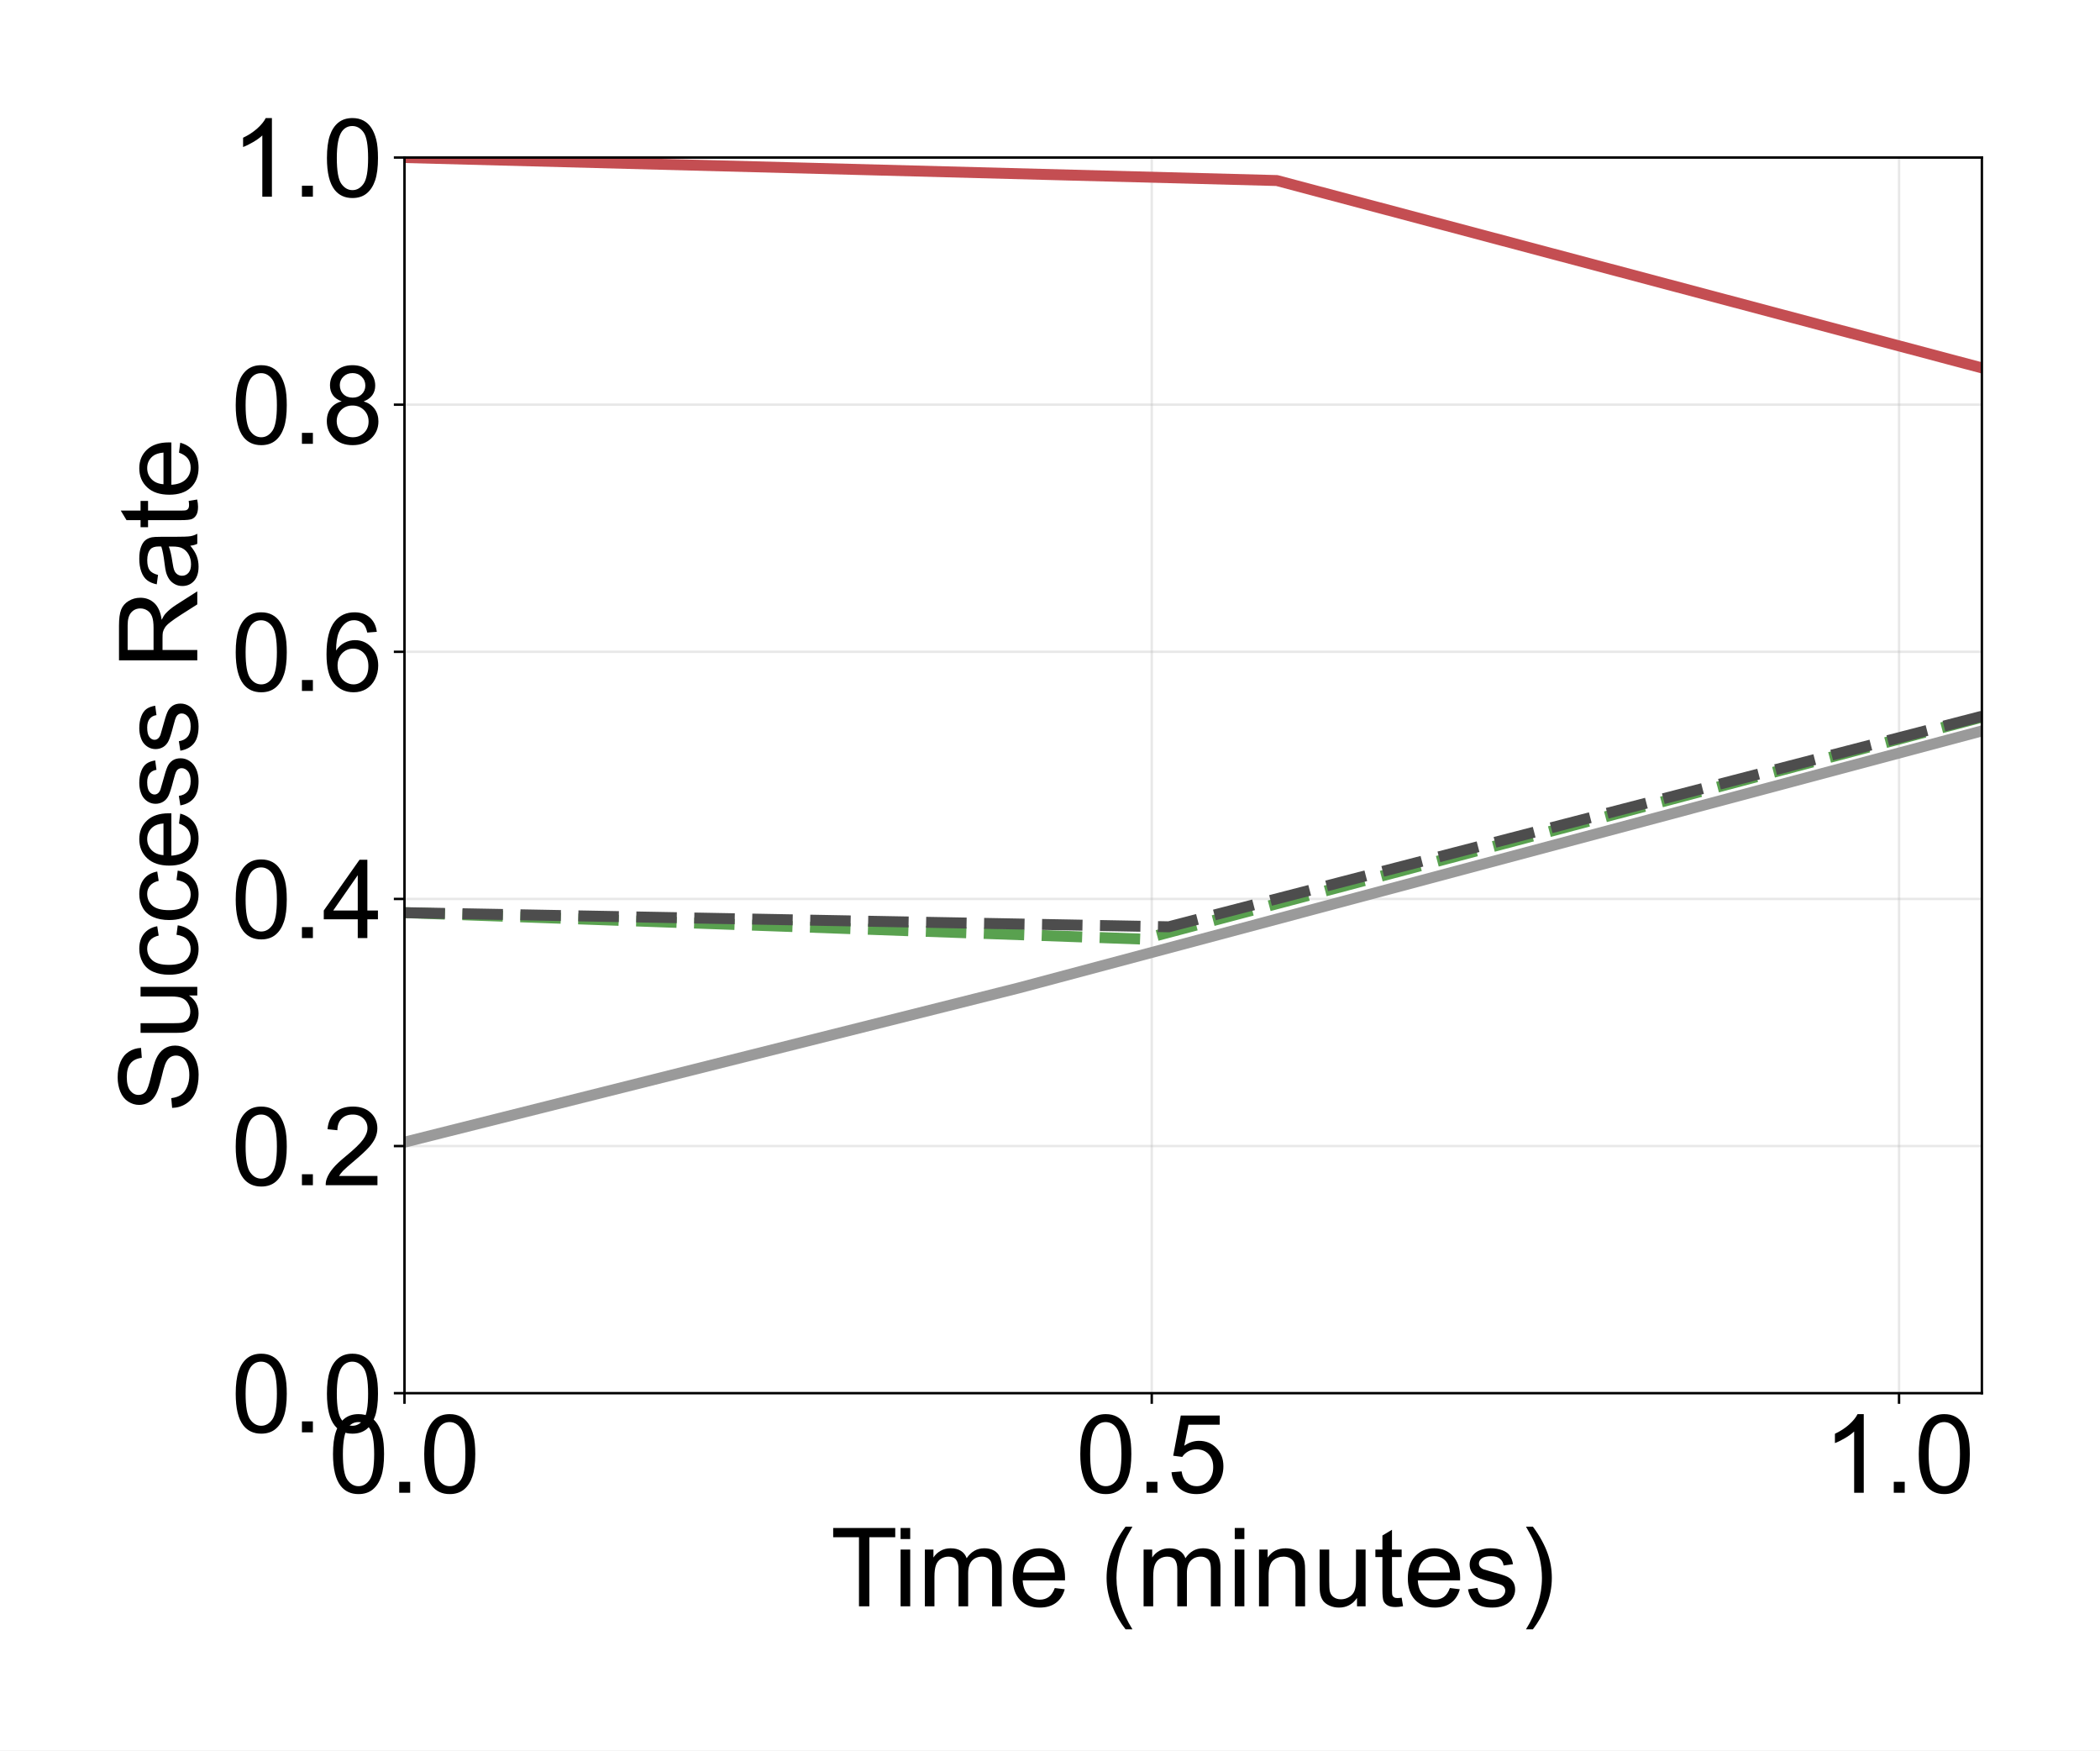
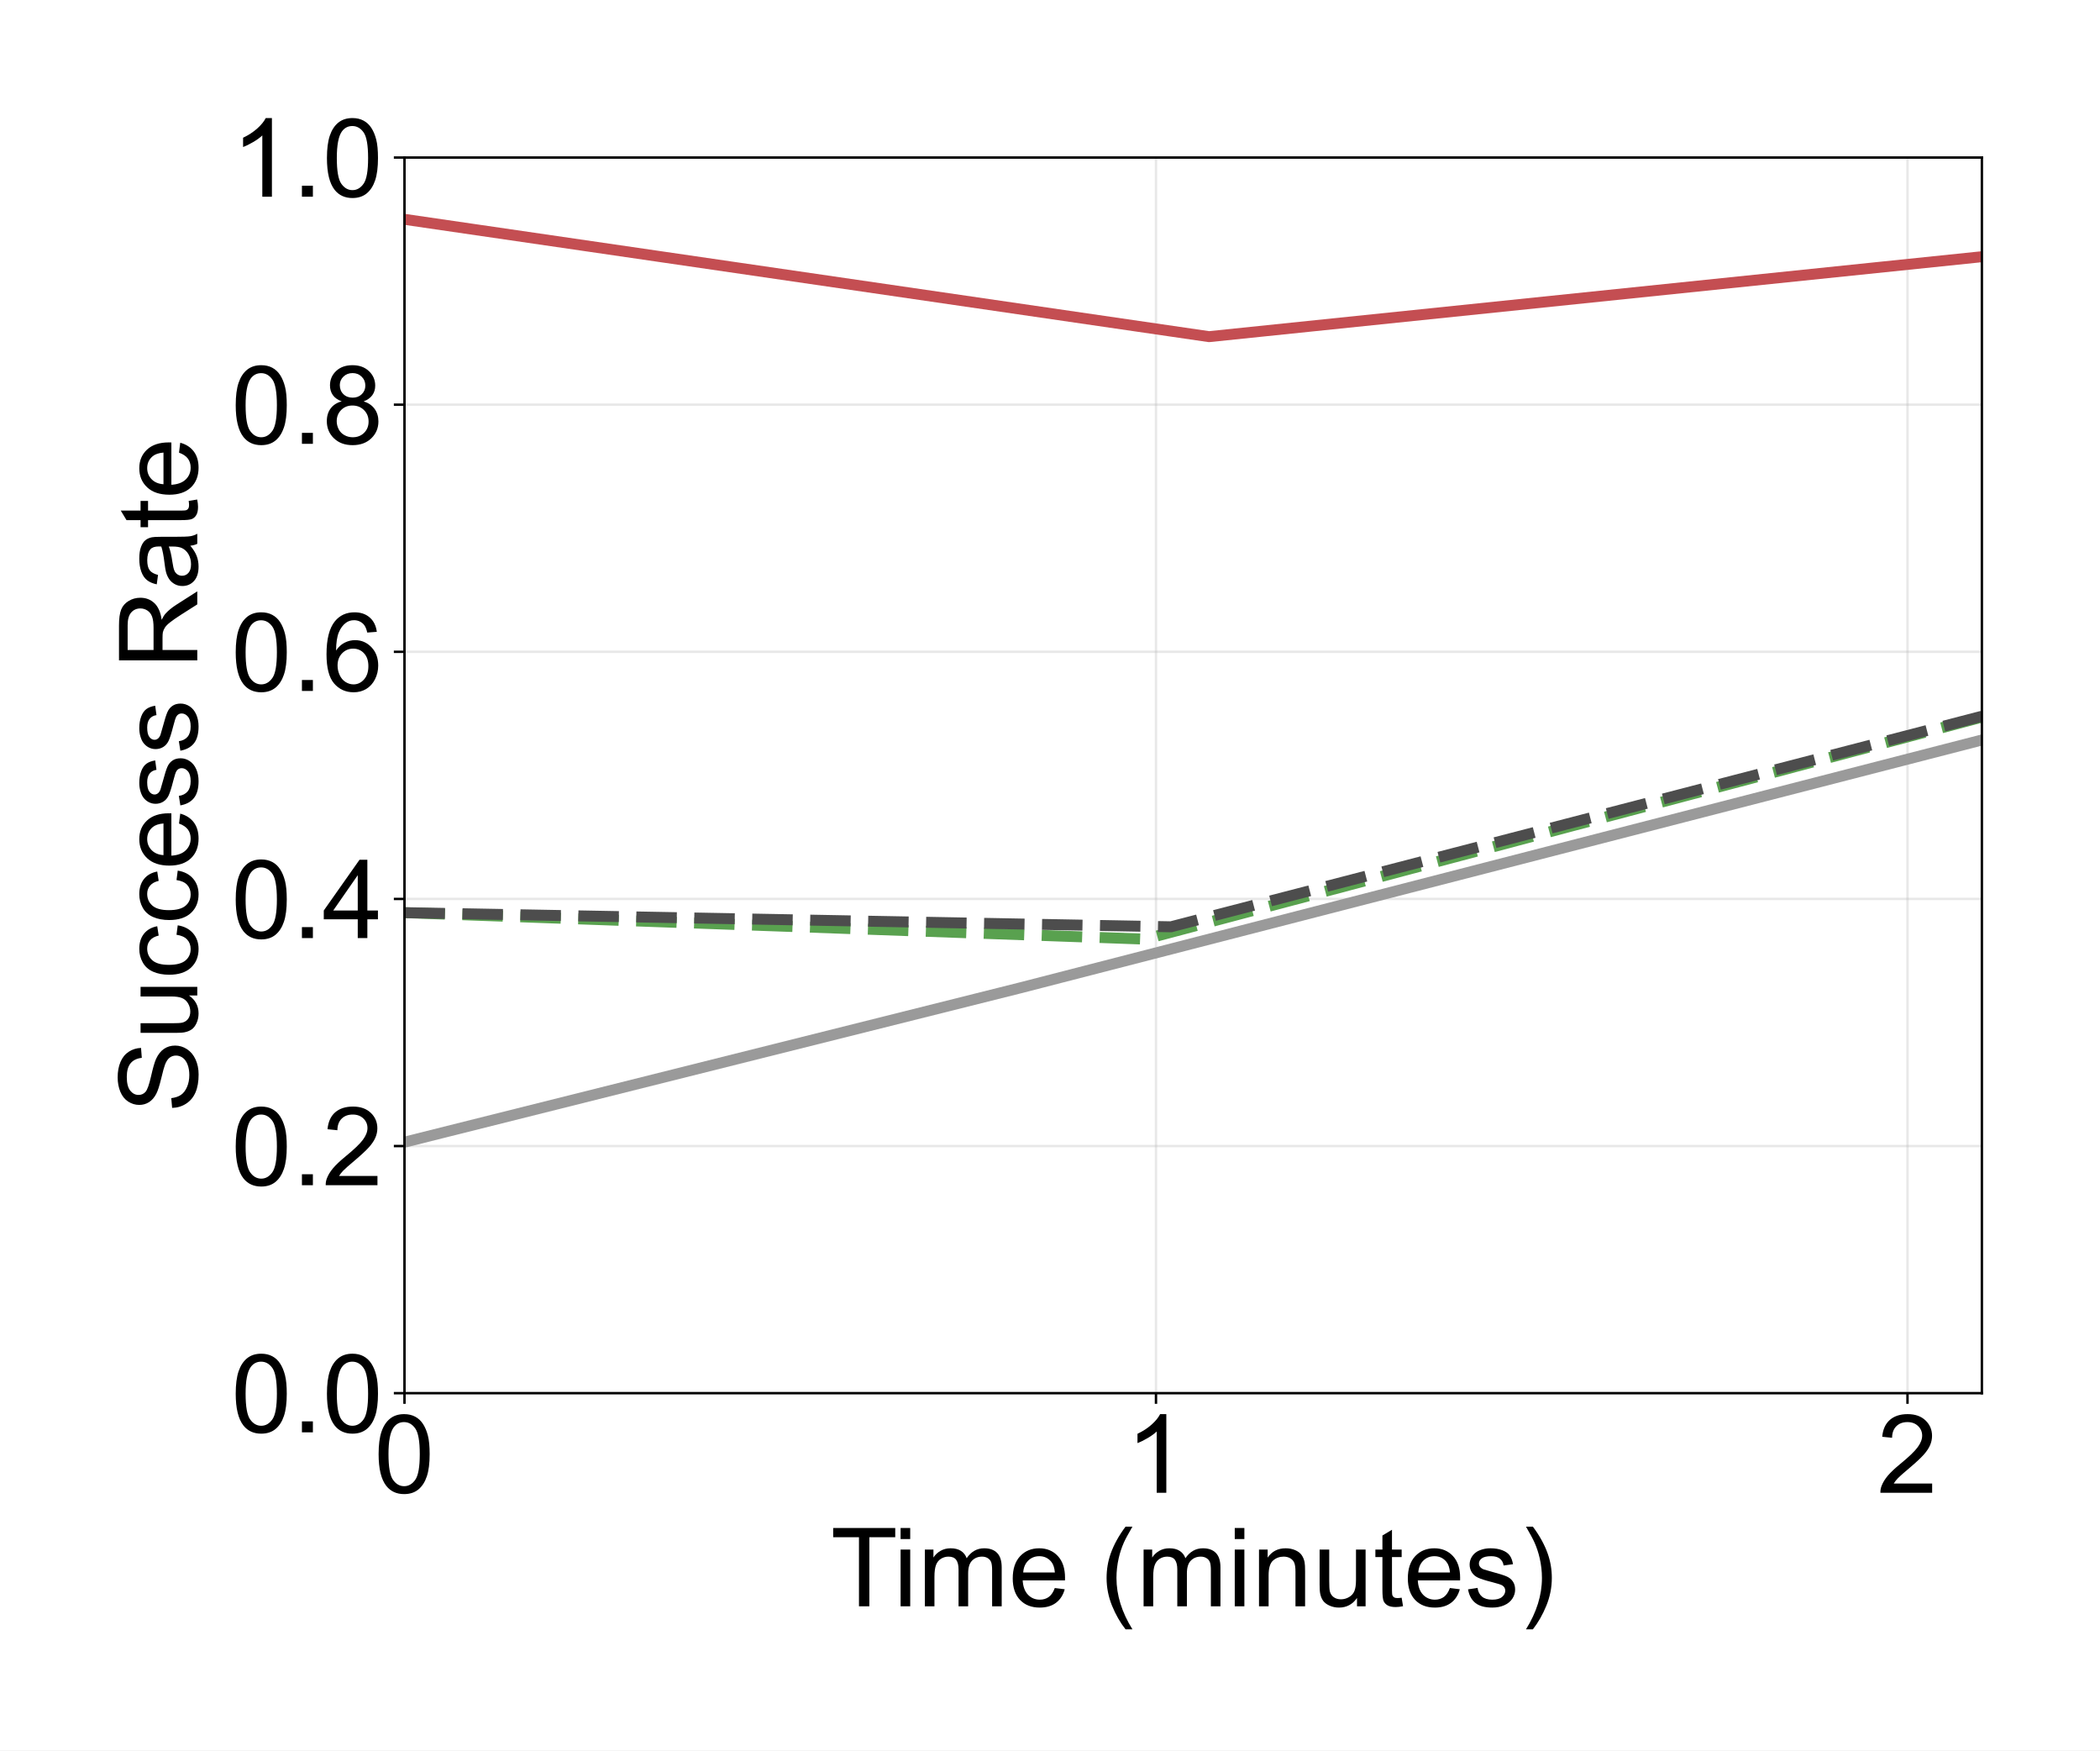
<svg xmlns="http://www.w3.org/2000/svg" xmlns:xlink="http://www.w3.org/1999/xlink" width="691.2pt" height="576pt" viewBox="0 0 691.2 576" version="1.1">
  <defs>
    <style type="text/css">*{stroke-linejoin: round; stroke-linecap: butt}</style>
  </defs>
  <g id="figure_1">
    <g id="patch_1">
      <path d="M 0 576  L 691.2 576  L 691.2 0  L 0 0  z " style="fill: #ffffff" />
    </g>
    <g id="axes_1">
      <g id="patch_2">
        <path d="M 133.13 458.44  L 652.32 458.44  L 652.32 51.84  L 133.13 51.84  z " style="fill: #ffffff" />
      </g>
      <g id="matplotlib.axis_1">
        <g id="xtick_1">
          <g id="line2d_1">
-             <path d="M 133.13 458.44  L 133.13 51.84  " clip-path="url(#p094ceaac04)" style="fill: none; stroke: #b0b0b0; stroke-opacity: 0.3; stroke-width: 0.8; stroke-linecap: square" />
+             <path d="M 133.13 458.44  L 133.13 51.84  " clip-path="url(#pf2ae66ce5a)" style="fill: none; stroke: #b0b0b0; stroke-opacity: 0.3; stroke-width: 0.8; stroke-linecap: square" />
          </g>
          <g id="line2d_2">
            <defs>
-               <path id="m49cc7f5e0b" d="M 0 0  L 0 3.5  " style="stroke: #000000; stroke-width: 0.8" />
-             </defs>
-             <g>
-               <use xlink:href="#m49cc7f5e0b" x="133.13" y="458.44" style="stroke: #000000; stroke-width: 0.8" />
+               <path id="m1c0cab2d10" d="M 0 0  L 0 3.5  " style="stroke: #000000; stroke-width: 0.8" />
+             </defs>
+             <g>
+               <use xlink:href="#m1c0cab2d10" x="133.13" y="458.44" style="stroke: #000000; stroke-width: 0.8" />
            </g>
          </g>
          <g id="text_1">
-             <g transform="translate(108.11 491.2081) scale(0.36 -0.36)">
+             <g transform="translate(123.1203 491.2081) scale(0.36 -0.36)">
              <defs>
                <path id="ArialMT-30" d="M 266 2259  Q 266 3072 433 3567  Q 600 4063 929 4331  Q 1259 4600 1759 4600  Q 2128 4600 2406 4451  Q 2684 4303 2865 4023  Q 3047 3744 3150 3342  Q 3253 2941 3253 2259  Q 3253 1453 3087 958  Q 2922 463 2592 192  Q 2263 -78 1759 -78  Q 1097 -78 719 397  Q 266 969 266 2259  z M 844 2259  Q 844 1131 1108 757  Q 1372 384 1759 384  Q 2147 384 2411 759  Q 2675 1134 2675 2259  Q 2675 3391 2411 3762  Q 2147 4134 1753 4134  Q 1366 4134 1134 3806  Q 844 3388 844 2259  z " transform="scale(0.015625)" />
-                 <path id="ArialMT-2e" d="M 581 0  L 581 641  L 1222 641  L 1222 0  L 581 0  z " transform="scale(0.015625)" />
-               </defs>
-               <use xlink:href="#ArialMT-30" />
-               <use xlink:href="#ArialMT-2e" transform="translate(55.61523 0)" />
-               <use xlink:href="#ArialMT-30" transform="translate(83.39844 0)" />
+               </defs>
+               <use xlink:href="#ArialMT-30" />
            </g>
          </g>
        </g>
        <g id="xtick_2">
          <g id="line2d_3">
-             <path d="M 379.091 458.44  L 379.091 51.84  " clip-path="url(#p094ceaac04)" style="fill: none; stroke: #b0b0b0; stroke-opacity: 0.3; stroke-width: 0.8; stroke-linecap: square" />
+             <path d="M 380.484 458.44  L 380.484 51.84  " clip-path="url(#pf2ae66ce5a)" style="fill: none; stroke: #b0b0b0; stroke-opacity: 0.3; stroke-width: 0.8; stroke-linecap: square" />
          </g>
          <g id="line2d_4">
            <g>
-               <use xlink:href="#m49cc7f5e0b" x="379.091" y="458.44" style="stroke: #000000; stroke-width: 0.8" />
+               <use xlink:href="#m1c0cab2d10" x="380.484" y="458.44" style="stroke: #000000; stroke-width: 0.8" />
            </g>
          </g>
          <g id="text_2">
-             <g transform="translate(354.0712 491.2081) scale(0.36 -0.36)">
-               <defs>
-                 <path id="ArialMT-35" d="M 266 1200  L 856 1250  Q 922 819 1161 601  Q 1400 384 1738 384  Q 2144 384 2425 690  Q 2706 997 2706 1503  Q 2706 1984 2436 2262  Q 2166 2541 1728 2541  Q 1456 2541 1237 2417  Q 1019 2294 894 2097  L 366 2166  L 809 4519  L 3088 4519  L 3088 3981  L 1259 3981  L 1013 2750  Q 1425 3038 1878 3038  Q 2478 3038 2890 2622  Q 3303 2206 3303 1553  Q 3303 931 2941 478  Q 2500 -78 1738 -78  Q 1113 -78 717 272  Q 322 622 266 1200  z " transform="scale(0.015625)" />
-               </defs>
-               <use xlink:href="#ArialMT-30" />
-               <use xlink:href="#ArialMT-2e" transform="translate(55.61523 0)" />
-               <use xlink:href="#ArialMT-35" transform="translate(83.39844 0)" />
+             <g transform="translate(370.4745 491.2081) scale(0.36 -0.36)">
+               <defs>
+                 <path id="ArialMT-31" d="M 2384 0  L 1822 0  L 1822 3584  Q 1619 3391 1289 3197  Q 959 3003 697 2906  L 697 3450  Q 1169 3672 1522 3987  Q 1875 4303 2022 4600  L 2384 4600  L 2384 0  z " transform="scale(0.015625)" />
+               </defs>
+               <use xlink:href="#ArialMT-31" />
            </g>
          </g>
        </g>
        <g id="xtick_3">
          <g id="line2d_5">
-             <path d="M 625.052 458.44  L 625.052 51.84  " clip-path="url(#p094ceaac04)" style="fill: none; stroke: #b0b0b0; stroke-opacity: 0.3; stroke-width: 0.8; stroke-linecap: square" />
+             <path d="M 627.838 458.44  L 627.838 51.84  " clip-path="url(#pf2ae66ce5a)" style="fill: none; stroke: #b0b0b0; stroke-opacity: 0.3; stroke-width: 0.8; stroke-linecap: square" />
          </g>
          <g id="line2d_6">
            <g>
-               <use xlink:href="#m49cc7f5e0b" x="625.052" y="458.44" style="stroke: #000000; stroke-width: 0.8" />
+               <use xlink:href="#m1c0cab2d10" x="627.838" y="458.44" style="stroke: #000000; stroke-width: 0.8" />
            </g>
          </g>
          <g id="text_3">
-             <g transform="translate(600.0324 491.2081) scale(0.36 -0.36)">
-               <defs>
-                 <path id="ArialMT-31" d="M 2384 0  L 1822 0  L 1822 3584  Q 1619 3391 1289 3197  Q 959 3003 697 2906  L 697 3450  Q 1169 3672 1522 3987  Q 1875 4303 2022 4600  L 2384 4600  L 2384 0  z " transform="scale(0.015625)" />
-               </defs>
-               <use xlink:href="#ArialMT-31" />
-               <use xlink:href="#ArialMT-2e" transform="translate(55.61523 0)" />
-               <use xlink:href="#ArialMT-30" transform="translate(83.39844 0)" />
+             <g transform="translate(617.8286 491.2081) scale(0.36 -0.36)">
+               <defs>
+                 <path id="ArialMT-32" d="M 3222 541  L 3222 0  L 194 0  Q 188 203 259 391  Q 375 700 629 1000  Q 884 1300 1366 1694  Q 2113 2306 2375 2664  Q 2638 3022 2638 3341  Q 2638 3675 2398 3904  Q 2159 4134 1775 4134  Q 1369 4134 1125 3890  Q 881 3647 878 3216  L 300 3275  Q 359 3922 746 4261  Q 1134 4600 1788 4600  Q 2447 4600 2831 4234  Q 3216 3869 3216 3328  Q 3216 3053 3103 2787  Q 2991 2522 2730 2228  Q 2469 1934 1863 1422  Q 1356 997 1212 845  Q 1069 694 975 541  L 3222 541  z " transform="scale(0.015625)" />
+               </defs>
+               <use xlink:href="#ArialMT-32" />
            </g>
          </g>
        </g>
        <g id="text_4">
          <g transform="translate(273.3934 528.57) scale(0.36 -0.36)">
            <defs>
              <path id="ArialMT-54" d="M 1659 0  L 1659 4041  L 150 4041  L 150 4581  L 3781 4581  L 3781 4041  L 2266 4041  L 2266 0  L 1659 0  z " transform="scale(0.015625)" />
              <path id="ArialMT-69" d="M 425 3934  L 425 4581  L 988 4581  L 988 3934  L 425 3934  z M 425 0  L 425 3319  L 988 3319  L 988 0  L 425 0  z " transform="scale(0.015625)" />
              <path id="ArialMT-6d" d="M 422 0  L 422 3319  L 925 3319  L 925 2853  Q 1081 3097 1340 3245  Q 1600 3394 1931 3394  Q 2300 3394 2536 3241  Q 2772 3088 2869 2813  Q 3263 3394 3894 3394  Q 4388 3394 4653 3120  Q 4919 2847 4919 2278  L 4919 0  L 4359 0  L 4359 2091  Q 4359 2428 4304 2576  Q 4250 2725 4106 2815  Q 3963 2906 3769 2906  Q 3419 2906 3187 2673  Q 2956 2441 2956 1928  L 2956 0  L 2394 0  L 2394 2156  Q 2394 2531 2256 2718  Q 2119 2906 1806 2906  Q 1569 2906 1367 2781  Q 1166 2656 1075 2415  Q 984 2175 984 1722  L 984 0  L 422 0  z " transform="scale(0.015625)" />
              <path id="ArialMT-65" d="M 2694 1069  L 3275 997  Q 3138 488 2766 206  Q 2394 -75 1816 -75  Q 1088 -75 661 373  Q 234 822 234 1631  Q 234 2469 665 2931  Q 1097 3394 1784 3394  Q 2450 3394 2872 2941  Q 3294 2488 3294 1666  Q 3294 1616 3291 1516  L 816 1516  Q 847 969 1125 678  Q 1403 388 1819 388  Q 2128 388 2347 550  Q 2566 713 2694 1069  z M 847 1978  L 2700 1978  Q 2663 2397 2488 2606  Q 2219 2931 1791 2931  Q 1403 2931 1139 2672  Q 875 2413 847 1978  z " transform="scale(0.015625)" />
              <path id="ArialMT-20" transform="scale(0.015625)" />
              <path id="ArialMT-28" d="M 1497 -1347  Q 1031 -759 709 28  Q 388 816 388 1659  Q 388 2403 628 3084  Q 909 3875 1497 4659  L 1900 4659  Q 1522 4009 1400 3731  Q 1209 3300 1100 2831  Q 966 2247 966 1656  Q 966 153 1900 -1347  L 1497 -1347  z " transform="scale(0.015625)" />
              <path id="ArialMT-6e" d="M 422 0  L 422 3319  L 928 3319  L 928 2847  Q 1294 3394 1984 3394  Q 2284 3394 2536 3286  Q 2788 3178 2913 3003  Q 3038 2828 3088 2588  Q 3119 2431 3119 2041  L 3119 0  L 2556 0  L 2556 2019  Q 2556 2363 2490 2533  Q 2425 2703 2258 2804  Q 2091 2906 1866 2906  Q 1506 2906 1245 2678  Q 984 2450 984 1813  L 984 0  L 422 0  z " transform="scale(0.015625)" />
              <path id="ArialMT-75" d="M 2597 0  L 2597 488  Q 2209 -75 1544 -75  Q 1250 -75 995 37  Q 741 150 617 320  Q 494 491 444 738  Q 409 903 409 1263  L 409 3319  L 972 3319  L 972 1478  Q 972 1038 1006 884  Q 1059 663 1231 536  Q 1403 409 1656 409  Q 1909 409 2131 539  Q 2353 669 2445 892  Q 2538 1116 2538 1541  L 2538 3319  L 3100 3319  L 3100 0  L 2597 0  z " transform="scale(0.015625)" />
              <path id="ArialMT-74" d="M 1650 503  L 1731 6  Q 1494 -44 1306 -44  Q 1000 -44 831 53  Q 663 150 594 308  Q 525 466 525 972  L 525 2881  L 113 2881  L 113 3319  L 525 3319  L 525 4141  L 1084 4478  L 1084 3319  L 1650 3319  L 1650 2881  L 1084 2881  L 1084 941  Q 1084 700 1114 631  Q 1144 563 1211 522  Q 1278 481 1403 481  Q 1497 481 1650 503  z " transform="scale(0.015625)" />
              <path id="ArialMT-73" d="M 197 991  L 753 1078  Q 800 744 1014 566  Q 1228 388 1613 388  Q 2000 388 2187 545  Q 2375 703 2375 916  Q 2375 1106 2209 1216  Q 2094 1291 1634 1406  Q 1016 1563 777 1677  Q 538 1791 414 1992  Q 291 2194 291 2438  Q 291 2659 392 2848  Q 494 3038 669 3163  Q 800 3259 1026 3326  Q 1253 3394 1513 3394  Q 1903 3394 2198 3281  Q 2494 3169 2634 2976  Q 2775 2784 2828 2463  L 2278 2388  Q 2241 2644 2061 2787  Q 1881 2931 1553 2931  Q 1166 2931 1000 2803  Q 834 2675 834 2503  Q 834 2394 903 2306  Q 972 2216 1119 2156  Q 1203 2125 1616 2013  Q 2213 1853 2448 1751  Q 2684 1650 2818 1456  Q 2953 1263 2953 975  Q 2953 694 2789 445  Q 2625 197 2315 61  Q 2006 -75 1616 -75  Q 969 -75 630 194  Q 291 463 197 991  z " transform="scale(0.015625)" />
              <path id="ArialMT-29" d="M 791 -1347  L 388 -1347  Q 1322 153 1322 1656  Q 1322 2244 1188 2822  Q 1081 3291 891 3722  Q 769 4003 388 4659  L 791 4659  Q 1378 3875 1659 3084  Q 1900 2403 1900 1659  Q 1900 816 1576 28  Q 1253 -759 791 -1347  z " transform="scale(0.015625)" />
            </defs>
            <use xlink:href="#ArialMT-54" />
            <use xlink:href="#ArialMT-69" transform="translate(57.33398 0)" />
            <use xlink:href="#ArialMT-6d" transform="translate(79.55078 0)" />
            <use xlink:href="#ArialMT-65" transform="translate(162.8516 0)" />
            <use xlink:href="#ArialMT-20" transform="translate(218.4668 0)" />
            <use xlink:href="#ArialMT-28" transform="translate(246.25 0)" />
            <use xlink:href="#ArialMT-6d" transform="translate(279.5508 0)" />
            <use xlink:href="#ArialMT-69" transform="translate(362.8516 0)" />
            <use xlink:href="#ArialMT-6e" transform="translate(385.0684 0)" />
            <use xlink:href="#ArialMT-75" transform="translate(440.6836 0)" />
            <use xlink:href="#ArialMT-74" transform="translate(496.2988 0)" />
            <use xlink:href="#ArialMT-65" transform="translate(524.082 0)" />
            <use xlink:href="#ArialMT-73" transform="translate(579.6973 0)" />
            <use xlink:href="#ArialMT-29" transform="translate(629.6973 0)" />
          </g>
        </g>
      </g>
      <g id="matplotlib.axis_2">
        <g id="ytick_1">
          <g id="line2d_7">
-             <path d="M 133.13 458.44  L 652.32 458.44  " clip-path="url(#p094ceaac04)" style="fill: none; stroke: #b0b0b0; stroke-opacity: 0.3; stroke-width: 0.8; stroke-linecap: square" />
+             <path d="M 133.13 458.44  L 652.32 458.44  " clip-path="url(#pf2ae66ce5a)" style="fill: none; stroke: #b0b0b0; stroke-opacity: 0.3; stroke-width: 0.8; stroke-linecap: square" />
          </g>
          <g id="line2d_8">
            <defs>
-               <path id="mbdc7ef5bcf" d="M 0 0  L -3.5 0  " style="stroke: #000000; stroke-width: 0.8" />
-             </defs>
-             <g>
-               <use xlink:href="#mbdc7ef5bcf" x="133.13" y="458.44" style="stroke: #000000; stroke-width: 0.8" />
+               <path id="m037bdb79be" d="M 0 0  L -3.5 0  " style="stroke: #000000; stroke-width: 0.8" />
+             </defs>
+             <g>
+               <use xlink:href="#m037bdb79be" x="133.13" y="458.44" style="stroke: #000000; stroke-width: 0.8" />
            </g>
          </g>
          <g id="text_5">
            <g transform="translate(76.09 471.3241) scale(0.36 -0.36)">
+               <defs>
+                 <path id="ArialMT-2e" d="M 581 0  L 581 641  L 1222 641  L 1222 0  L 581 0  z " transform="scale(0.015625)" />
+               </defs>
              <use xlink:href="#ArialMT-30" />
              <use xlink:href="#ArialMT-2e" transform="translate(55.61523 0)" />
              <use xlink:href="#ArialMT-30" transform="translate(83.39844 0)" />
            </g>
          </g>
        </g>
        <g id="ytick_2">
          <g id="line2d_9">
-             <path d="M 133.13 377.12  L 652.32 377.12  " clip-path="url(#p094ceaac04)" style="fill: none; stroke: #b0b0b0; stroke-opacity: 0.3; stroke-width: 0.8; stroke-linecap: square" />
+             <path d="M 133.13 377.12  L 652.32 377.12  " clip-path="url(#pf2ae66ce5a)" style="fill: none; stroke: #b0b0b0; stroke-opacity: 0.3; stroke-width: 0.8; stroke-linecap: square" />
          </g>
          <g id="line2d_10">
            <g>
-               <use xlink:href="#mbdc7ef5bcf" x="133.13" y="377.12" style="stroke: #000000; stroke-width: 0.8" />
+               <use xlink:href="#m037bdb79be" x="133.13" y="377.12" style="stroke: #000000; stroke-width: 0.8" />
            </g>
          </g>
          <g id="text_6">
            <g transform="translate(76.09 390.0041) scale(0.36 -0.36)">
-               <defs>
-                 <path id="ArialMT-32" d="M 3222 541  L 3222 0  L 194 0  Q 188 203 259 391  Q 375 700 629 1000  Q 884 1300 1366 1694  Q 2113 2306 2375 2664  Q 2638 3022 2638 3341  Q 2638 3675 2398 3904  Q 2159 4134 1775 4134  Q 1369 4134 1125 3890  Q 881 3647 878 3216  L 300 3275  Q 359 3922 746 4261  Q 1134 4600 1788 4600  Q 2447 4600 2831 4234  Q 3216 3869 3216 3328  Q 3216 3053 3103 2787  Q 2991 2522 2730 2228  Q 2469 1934 1863 1422  Q 1356 997 1212 845  Q 1069 694 975 541  L 3222 541  z " transform="scale(0.015625)" />
-               </defs>
              <use xlink:href="#ArialMT-30" />
              <use xlink:href="#ArialMT-2e" transform="translate(55.61523 0)" />
              <use xlink:href="#ArialMT-32" transform="translate(83.39844 0)" />
            </g>
          </g>
        </g>
        <g id="ytick_3">
          <g id="line2d_11">
-             <path d="M 133.13 295.8  L 652.32 295.8  " clip-path="url(#p094ceaac04)" style="fill: none; stroke: #b0b0b0; stroke-opacity: 0.3; stroke-width: 0.8; stroke-linecap: square" />
+             <path d="M 133.13 295.8  L 652.32 295.8  " clip-path="url(#pf2ae66ce5a)" style="fill: none; stroke: #b0b0b0; stroke-opacity: 0.3; stroke-width: 0.8; stroke-linecap: square" />
          </g>
          <g id="line2d_12">
            <g>
-               <use xlink:href="#mbdc7ef5bcf" x="133.13" y="295.8" style="stroke: #000000; stroke-width: 0.8" />
+               <use xlink:href="#m037bdb79be" x="133.13" y="295.8" style="stroke: #000000; stroke-width: 0.8" />
            </g>
          </g>
          <g id="text_7">
            <g transform="translate(76.09 308.6841) scale(0.36 -0.36)">
              <defs>
                <path id="ArialMT-34" d="M 2069 0  L 2069 1097  L 81 1097  L 81 1613  L 2172 4581  L 2631 4581  L 2631 1613  L 3250 1613  L 3250 1097  L 2631 1097  L 2631 0  L 2069 0  z M 2069 1613  L 2069 3678  L 634 1613  L 2069 1613  z " transform="scale(0.015625)" />
              </defs>
              <use xlink:href="#ArialMT-30" />
              <use xlink:href="#ArialMT-2e" transform="translate(55.61523 0)" />
              <use xlink:href="#ArialMT-34" transform="translate(83.39844 0)" />
            </g>
          </g>
        </g>
        <g id="ytick_4">
          <g id="line2d_13">
-             <path d="M 133.13 214.48  L 652.32 214.48  " clip-path="url(#p094ceaac04)" style="fill: none; stroke: #b0b0b0; stroke-opacity: 0.3; stroke-width: 0.8; stroke-linecap: square" />
+             <path d="M 133.13 214.48  L 652.32 214.48  " clip-path="url(#pf2ae66ce5a)" style="fill: none; stroke: #b0b0b0; stroke-opacity: 0.3; stroke-width: 0.8; stroke-linecap: square" />
          </g>
          <g id="line2d_14">
            <g>
-               <use xlink:href="#mbdc7ef5bcf" x="133.13" y="214.48" style="stroke: #000000; stroke-width: 0.8" />
+               <use xlink:href="#m037bdb79be" x="133.13" y="214.48" style="stroke: #000000; stroke-width: 0.8" />
            </g>
          </g>
          <g id="text_8">
            <g transform="translate(76.09 227.3641) scale(0.36 -0.36)">
              <defs>
                <path id="ArialMT-36" d="M 3184 3459  L 2625 3416  Q 2550 3747 2413 3897  Q 2184 4138 1850 4138  Q 1581 4138 1378 3988  Q 1113 3794 959 3422  Q 806 3050 800 2363  Q 1003 2672 1297 2822  Q 1591 2972 1913 2972  Q 2475 2972 2870 2558  Q 3266 2144 3266 1488  Q 3266 1056 3080 686  Q 2894 316 2569 119  Q 2244 -78 1831 -78  Q 1128 -78 684 439  Q 241 956 241 2144  Q 241 3472 731 4075  Q 1159 4600 1884 4600  Q 2425 4600 2770 4297  Q 3116 3994 3184 3459  z M 888 1484  Q 888 1194 1011 928  Q 1134 663 1356 523  Q 1578 384 1822 384  Q 2178 384 2434 671  Q 2691 959 2691 1453  Q 2691 1928 2437 2201  Q 2184 2475 1800 2475  Q 1419 2475 1153 2201  Q 888 1928 888 1484  z " transform="scale(0.015625)" />
              </defs>
              <use xlink:href="#ArialMT-30" />
              <use xlink:href="#ArialMT-2e" transform="translate(55.61523 0)" />
              <use xlink:href="#ArialMT-36" transform="translate(83.39844 0)" />
            </g>
          </g>
        </g>
        <g id="ytick_5">
          <g id="line2d_15">
-             <path d="M 133.13 133.16  L 652.32 133.16  " clip-path="url(#p094ceaac04)" style="fill: none; stroke: #b0b0b0; stroke-opacity: 0.3; stroke-width: 0.8; stroke-linecap: square" />
+             <path d="M 133.13 133.16  L 652.32 133.16  " clip-path="url(#pf2ae66ce5a)" style="fill: none; stroke: #b0b0b0; stroke-opacity: 0.3; stroke-width: 0.8; stroke-linecap: square" />
          </g>
          <g id="line2d_16">
            <g>
-               <use xlink:href="#mbdc7ef5bcf" x="133.13" y="133.16" style="stroke: #000000; stroke-width: 0.8" />
+               <use xlink:href="#m037bdb79be" x="133.13" y="133.16" style="stroke: #000000; stroke-width: 0.8" />
            </g>
          </g>
          <g id="text_9">
            <g transform="translate(76.09 146.0441) scale(0.36 -0.36)">
              <defs>
                <path id="ArialMT-38" d="M 1131 2484  Q 781 2613 612 2850  Q 444 3088 444 3419  Q 444 3919 803 4259  Q 1163 4600 1759 4600  Q 2359 4600 2725 4251  Q 3091 3903 3091 3403  Q 3091 3084 2923 2848  Q 2756 2613 2416 2484  Q 2838 2347 3058 2040  Q 3278 1734 3278 1309  Q 3278 722 2862 322  Q 2447 -78 1769 -78  Q 1091 -78 675 323  Q 259 725 259 1325  Q 259 1772 486 2073  Q 713 2375 1131 2484  z M 1019 3438  Q 1019 3113 1228 2906  Q 1438 2700 1772 2700  Q 2097 2700 2305 2904  Q 2513 3109 2513 3406  Q 2513 3716 2298 3927  Q 2084 4138 1766 4138  Q 1444 4138 1231 3931  Q 1019 3725 1019 3438  z M 838 1322  Q 838 1081 952 856  Q 1066 631 1291 507  Q 1516 384 1775 384  Q 2178 384 2440 643  Q 2703 903 2703 1303  Q 2703 1709 2433 1975  Q 2163 2241 1756 2241  Q 1359 2241 1098 1978  Q 838 1716 838 1322  z " transform="scale(0.015625)" />
              </defs>
              <use xlink:href="#ArialMT-30" />
              <use xlink:href="#ArialMT-2e" transform="translate(55.61523 0)" />
              <use xlink:href="#ArialMT-38" transform="translate(83.39844 0)" />
            </g>
          </g>
        </g>
        <g id="ytick_6">
          <g id="line2d_17">
-             <path d="M 133.13 51.84  L 652.32 51.84  " clip-path="url(#p094ceaac04)" style="fill: none; stroke: #b0b0b0; stroke-opacity: 0.3; stroke-width: 0.8; stroke-linecap: square" />
+             <path d="M 133.13 51.84  L 652.32 51.84  " clip-path="url(#pf2ae66ce5a)" style="fill: none; stroke: #b0b0b0; stroke-opacity: 0.3; stroke-width: 0.8; stroke-linecap: square" />
          </g>
          <g id="line2d_18">
            <g>
-               <use xlink:href="#mbdc7ef5bcf" x="133.13" y="51.84" style="stroke: #000000; stroke-width: 0.8" />
+               <use xlink:href="#m037bdb79be" x="133.13" y="51.84" style="stroke: #000000; stroke-width: 0.8" />
            </g>
          </g>
          <g id="text_10">
            <g transform="translate(76.09 64.72406) scale(0.36 -0.36)">
              <use xlink:href="#ArialMT-31" />
              <use xlink:href="#ArialMT-2e" transform="translate(55.61523 0)" />
              <use xlink:href="#ArialMT-30" transform="translate(83.39844 0)" />
            </g>
          </g>
        </g>
        <g id="text_11">
          <g transform="translate(64.935 366.1859) rotate(-90) scale(0.36 -0.36)">
            <defs>
              <path id="ArialMT-53" d="M 288 1472  L 859 1522  Q 900 1178 1048 958  Q 1197 738 1509 602  Q 1822 466 2213 466  Q 2559 466 2825 569  Q 3091 672 3220 851  Q 3350 1031 3350 1244  Q 3350 1459 3225 1620  Q 3100 1781 2813 1891  Q 2628 1963 1997 2114  Q 1366 2266 1113 2400  Q 784 2572 623 2826  Q 463 3081 463 3397  Q 463 3744 659 4045  Q 856 4347 1234 4503  Q 1613 4659 2075 4659  Q 2584 4659 2973 4495  Q 3363 4331 3572 4012  Q 3781 3694 3797 3291  L 3216 3247  Q 3169 3681 2898 3903  Q 2628 4125 2100 4125  Q 1550 4125 1298 3923  Q 1047 3722 1047 3438  Q 1047 3191 1225 3031  Q 1400 2872 2139 2705  Q 2878 2538 3153 2413  Q 3553 2228 3743 1945  Q 3934 1663 3934 1294  Q 3934 928 3725 604  Q 3516 281 3123 101  Q 2731 -78 2241 -78  Q 1619 -78 1198 103  Q 778 284 539 648  Q 300 1013 288 1472  z " transform="scale(0.015625)" />
              <path id="ArialMT-63" d="M 2588 1216  L 3141 1144  Q 3050 572 2676 248  Q 2303 -75 1759 -75  Q 1078 -75 664 370  Q 250 816 250 1647  Q 250 2184 428 2587  Q 606 2991 970 3192  Q 1334 3394 1763 3394  Q 2303 3394 2647 3120  Q 2991 2847 3088 2344  L 2541 2259  Q 2463 2594 2264 2762  Q 2066 2931 1784 2931  Q 1359 2931 1093 2626  Q 828 2322 828 1663  Q 828 994 1084 691  Q 1341 388 1753 388  Q 2084 388 2306 591  Q 2528 794 2588 1216  z " transform="scale(0.015625)" />
              <path id="ArialMT-52" d="M 503 0  L 503 4581  L 2534 4581  Q 3147 4581 3465 4457  Q 3784 4334 3975 4021  Q 4166 3709 4166 3331  Q 4166 2844 3850 2509  Q 3534 2175 2875 2084  Q 3116 1969 3241 1856  Q 3506 1613 3744 1247  L 4541 0  L 3778 0  L 3172 953  Q 2906 1366 2734 1584  Q 2563 1803 2427 1890  Q 2291 1978 2150 2013  Q 2047 2034 1813 2034  L 1109 2034  L 1109 0  L 503 0  z M 1109 2559  L 2413 2559  Q 2828 2559 3062 2645  Q 3297 2731 3419 2920  Q 3541 3109 3541 3331  Q 3541 3656 3305 3865  Q 3069 4075 2559 4075  L 1109 4075  L 1109 2559  z " transform="scale(0.015625)" />
              <path id="ArialMT-61" d="M 2588 409  Q 2275 144 1986 34  Q 1697 -75 1366 -75  Q 819 -75 525 192  Q 231 459 231 875  Q 231 1119 342 1320  Q 453 1522 633 1644  Q 813 1766 1038 1828  Q 1203 1872 1538 1913  Q 2219 1994 2541 2106  Q 2544 2222 2544 2253  Q 2544 2597 2384 2738  Q 2169 2928 1744 2928  Q 1347 2928 1158 2789  Q 969 2650 878 2297  L 328 2372  Q 403 2725 575 2942  Q 747 3159 1072 3276  Q 1397 3394 1825 3394  Q 2250 3394 2515 3294  Q 2781 3194 2906 3042  Q 3031 2891 3081 2659  Q 3109 2516 3109 2141  L 3109 1391  Q 3109 606 3145 398  Q 3181 191 3288 0  L 2700 0  Q 2613 175 2588 409  z M 2541 1666  Q 2234 1541 1622 1453  Q 1275 1403 1131 1340  Q 988 1278 909 1158  Q 831 1038 831 891  Q 831 666 1001 516  Q 1172 366 1500 366  Q 1825 366 2078 508  Q 2331 650 2450 897  Q 2541 1088 2541 1459  L 2541 1666  z " transform="scale(0.015625)" />
            </defs>
            <use xlink:href="#ArialMT-53" />
            <use xlink:href="#ArialMT-75" transform="translate(66.69922 0)" />
            <use xlink:href="#ArialMT-63" transform="translate(122.3145 0)" />
            <use xlink:href="#ArialMT-63" transform="translate(172.3145 0)" />
            <use xlink:href="#ArialMT-65" transform="translate(222.3145 0)" />
            <use xlink:href="#ArialMT-73" transform="translate(277.9297 0)" />
            <use xlink:href="#ArialMT-73" transform="translate(327.9297 0)" />
            <use xlink:href="#ArialMT-20" transform="translate(377.9297 0)" />
            <use xlink:href="#ArialMT-52" transform="translate(405.7129 0)" />
            <use xlink:href="#ArialMT-61" transform="translate(477.9297 0)" />
            <use xlink:href="#ArialMT-74" transform="translate(533.5449 0)" />
            <use xlink:href="#ArialMT-65" transform="translate(561.3281 0)" />
          </g>
        </g>
      </g>
      <g id="line2d_19">
-         <path d="M 133.13 375.849  L 335.347 325.085  L 652.32 240.514  " clip-path="url(#p094ceaac04)" style="fill: none; stroke: #9a9a9a; stroke-width: 3.6; stroke-linecap: square" />
+         <path d="M 133.13 375.849  L 335.741 325.085  L 652.32 243.503  " clip-path="url(#pf2ae66ce5a)" style="fill: none; stroke: #9a9a9a; stroke-width: 3.6; stroke-linecap: square" />
      </g>
      <g id="line2d_20">
-         <path d="M 133.13 300.318  L 376.292 309.028  L 652.32 235.977  " clip-path="url(#p094ceaac04)" style="fill: none; stroke-dasharray: 13.32,5.76; stroke-dashoffset: 0; stroke: #59a14f; stroke-width: 3.6" />
+         <path d="M 133.13 300.318  L 376.938 309.028  L 652.32 235.977  " clip-path="url(#pf2ae66ce5a)" style="fill: none; stroke-dasharray: 13.32,5.76; stroke-dashoffset: 0; stroke: #59a14f; stroke-width: 3.6" />
      </g>
      <g id="line2d_21">
-         <path d="M 133.13 300.318  L 384.701 304.968  L 652.32 235.689  " clip-path="url(#p094ceaac04)" style="fill: none; stroke-dasharray: 13.32,5.76; stroke-dashoffset: 0; stroke: #4d4d4d; stroke-width: 3.6" />
+         <path d="M 133.13 300.318  L 385.424 304.968  L 652.32 235.689  " clip-path="url(#pf2ae66ce5a)" style="fill: none; stroke-dasharray: 13.32,5.76; stroke-dashoffset: 0; stroke: #4d4d4d; stroke-width: 3.6" />
      </g>
      <g id="line2d_22">
-         <path d="M 133.13 51.84  L 420.269 59.409  L 652.32 121.065  " clip-path="url(#p094ceaac04)" style="fill: none; stroke: #c44e52; stroke-width: 3.6; stroke-linecap: square" />
+         <path d="M 133.13 72.17  L 397.937 110.781  L 652.32 84.475  " clip-path="url(#pf2ae66ce5a)" style="fill: none; stroke: #c44e52; stroke-width: 3.6; stroke-linecap: square" />
      </g>
      <g id="patch_3">
        <path d="M 133.13 458.44  L 133.13 51.84  " style="fill: none; stroke: #000000; stroke-width: 0.8; stroke-linejoin: miter; stroke-linecap: square" />
      </g>
      <g id="patch_4">
        <path d="M 652.32 458.44  L 652.32 51.84  " style="fill: none; stroke: #000000; stroke-width: 0.8; stroke-linejoin: miter; stroke-linecap: square" />
      </g>
      <g id="patch_5">
        <path d="M 133.13 458.44  L 652.32 458.44  " style="fill: none; stroke: #000000; stroke-width: 0.8; stroke-linejoin: miter; stroke-linecap: square" />
      </g>
      <g id="patch_6">
        <path d="M 133.13 51.84  L 652.32 51.84  " style="fill: none; stroke: #000000; stroke-width: 0.8; stroke-linejoin: miter; stroke-linecap: square" />
      </g>
    </g>
  </g>
  <defs>
-     <clipPath id="p094ceaac04">
+     <clipPath id="pf2ae66ce5a">
      <rect x="133.13" y="51.84" width="519.19" height="406.6" />
    </clipPath>
  </defs>
</svg>
